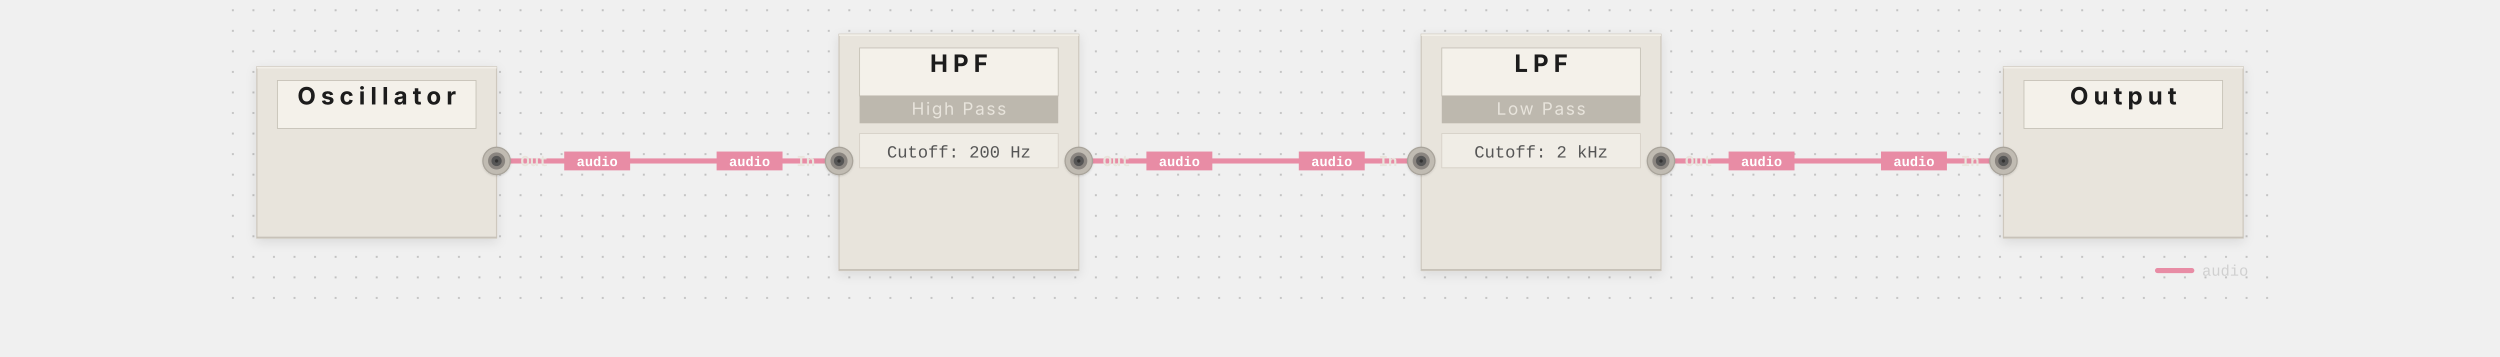
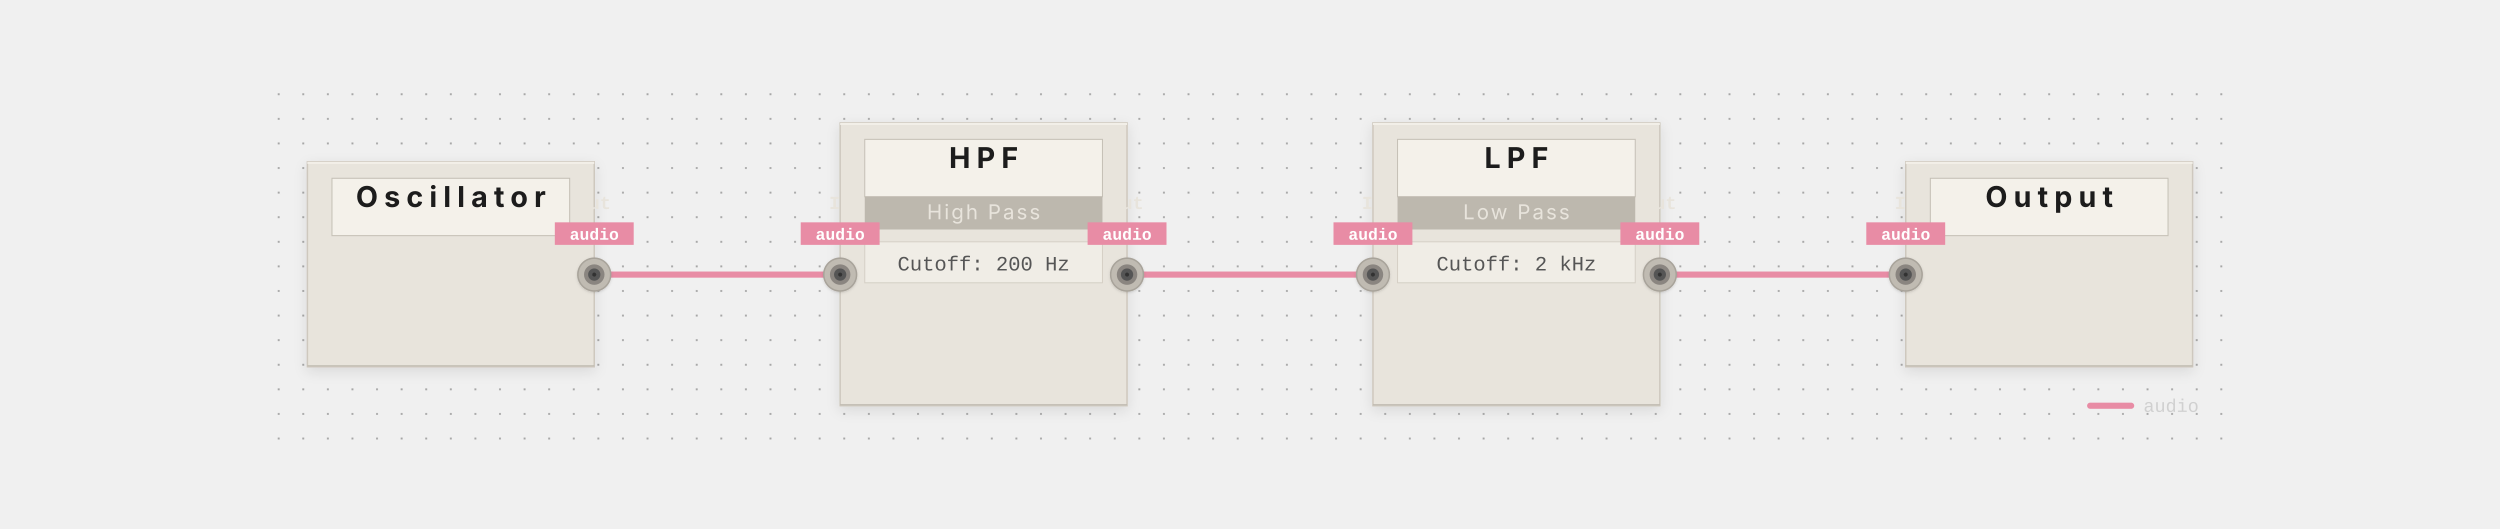
- <svg xmlns="http://www.w3.org/2000/svg" viewBox="-130 0 1460 208" width="100%" data-pf-min-width="1460" role="img" aria-labelledby="pf-76dde5-title pf-76dde5-desc">
+ <svg xmlns="http://www.w3.org/2000/svg" viewBox="-130 -40 1220 258" width="100%" data-pf-min-width="1220" role="img" aria-labelledby="pf-bd6147-title pf-bd6147-desc">
  <style>@media print { .pf-panel, .pf-jack { filter: none; } }</style>
  <defs>
-     <filter id="pf-76dde5-panel-shadow" x="-20%" y="-20%" width="140%" height="140%">
+     <filter id="pf-bd6147-panel-shadow" x="-20%" y="-20%" width="140%" height="140%">
      <feDropShadow dx="0" dy="2" stdDeviation="3" flood-opacity="0.1" />
    </filter>
-     <filter id="pf-76dde5-jack-shadow" x="-20%" y="-20%" width="140%" height="140%">
+     <filter id="pf-bd6147-jack-shadow" x="-20%" y="-20%" width="140%" height="140%">
      <feDropShadow dx="0" dy="0.5" stdDeviation="0.8" flood-opacity="0.15" />
    </filter>
-     <pattern id="pf-76dde5-dots" width="12" height="12" patternUnits="userSpaceOnUse">
+     <pattern id="pf-bd6147-dots" width="12" height="12" patternUnits="userSpaceOnUse">
      <circle cx="6" cy="6" r="0.5" fill="#555555" opacity="0.5" />
    </pattern>
  </defs>
  <g class="pf-layer-bg">
-     <rect width="1200" height="178" fill="url(#pf-76dde5-dots)" />
+     <rect width="960" height="178" fill="url(#pf-bd6147-dots)" />
  </g>
  <g class="pf-layer-cables">
-     <path d="M 160 94 C 240 94, 280 94, 360 94" stroke="#e88ca5" stroke-width="3" fill="none" stroke-linecap="round" stroke-linejoin="round" data-connection="conn-0" data-signal="audio" />
-     <path d="M 500 94 C 580 94, 620 94, 700 94" stroke="#e88ca5" stroke-width="3" fill="none" stroke-linecap="round" stroke-linejoin="round" data-connection="conn-1" data-signal="audio" />
-     <path d="M 840 94 C 920 94, 960 94, 1040 94" stroke="#e88ca5" stroke-width="3" fill="none" stroke-linecap="round" stroke-linejoin="round" data-connection="conn-2" data-signal="audio" />
+     <path d="M 160 94 C 208 94, 232 94, 280 94" stroke="#e88ca5" stroke-width="3" fill="none" stroke-linecap="round" stroke-linejoin="round" data-connection="conn-0" data-signal="audio" />
+     <path d="M 420 94 C 468 94, 492 94, 540 94" stroke="#e88ca5" stroke-width="3" fill="none" stroke-linecap="round" stroke-linejoin="round" data-connection="conn-1" data-signal="audio" />
+     <path d="M 680 94 C 728 94, 752 94, 800 94" stroke="#e88ca5" stroke-width="3" fill="none" stroke-linecap="round" stroke-linejoin="round" data-connection="conn-2" data-signal="audio" />
    <circle cx="160" cy="94" r="3.5" fill="#d47a93" />
-     <circle cx="360" cy="94" r="3.5" fill="#d47a93" />
-     <circle cx="500" cy="94" r="3.5" fill="#d47a93" />
-     <circle cx="700" cy="94" r="3.5" fill="#d47a93" />
-     <circle cx="840" cy="94" r="3.5" fill="#d47a93" />
-     <circle cx="1040" cy="94" r="3.5" fill="#d47a93" />
+     <circle cx="280" cy="94" r="3.5" fill="#d47a93" />
+     <circle cx="420" cy="94" r="3.5" fill="#d47a93" />
+     <circle cx="540" cy="94" r="3.5" fill="#d47a93" />
+     <circle cx="680" cy="94" r="3.5" fill="#d47a93" />
+     <circle cx="800" cy="94" r="3.5" fill="#d47a93" />
  </g>
  <g class="pf-layer-panels">
-     <g data-module="HPF" filter="url(#pf-76dde5-panel-shadow)">
-       <rect x="360" y="20" width="140" height="138" fill="#e8e4dc" stroke="#cec8be" stroke-width="0.75" rx="0" />
-       <line x1="360" y1="20.5" x2="500" y2="20.5" stroke="#f2efe8" stroke-width="1" />
-       <line x1="360" y1="157.5" x2="500" y2="157.5" stroke="#bdb8ae" stroke-width="0.5" />
-       <rect x="372" y="28" width="116" height="28" fill="#f4f1ea" stroke="#c5c0b6" stroke-width="0.5" />
-       <text x="430" y="42" text-anchor="middle" font-family="system-ui, -apple-system, BlinkMacSystemFont, 'Segoe UI', sans-serif" font-size="14" font-weight="700" fill="#1a1a1a" letter-spacing="3">HPF</text>
-       <rect class="pf-sublabel-bar" x="372" y="56" width="116" height="16" fill="#bdb8ae" />
-       <text x="430" y="67" text-anchor="middle" font-family="system-ui, -apple-system, BlinkMacSystemFont, 'Segoe UI', sans-serif" font-size="10" fill="#e8e4dc" letter-spacing="1">High Pass</text>
+     <g data-module="HPF" filter="url(#pf-bd6147-panel-shadow)">
+       <rect x="280" y="20" width="140" height="138" fill="#e8e4dc" stroke="#cec8be" stroke-width="0.75" rx="0" />
+       <line x1="280" y1="20.5" x2="420" y2="20.5" stroke="#f2efe8" stroke-width="1" />
+       <line x1="280" y1="157.5" x2="420" y2="157.5" stroke="#bdb8ae" stroke-width="0.5" />
+       <rect x="292" y="28" width="116" height="28" fill="#f4f1ea" stroke="#c5c0b6" stroke-width="0.5" />
+       <text x="350" y="42" text-anchor="middle" font-family="system-ui, -apple-system, BlinkMacSystemFont, 'Segoe UI', sans-serif" font-size="14" font-weight="700" fill="#1a1a1a" letter-spacing="3">HPF</text>
+       <rect class="pf-sublabel-bar" x="292" y="56" width="116" height="16" fill="#bdb8ae" />
+       <text x="350" y="67" text-anchor="middle" font-family="system-ui, -apple-system, BlinkMacSystemFont, 'Segoe UI', sans-serif" font-size="10" fill="#e8e4dc" letter-spacing="1">High Pass</text>
    </g>
-     <g data-module="LPF" filter="url(#pf-76dde5-panel-shadow)">
-       <rect x="700" y="20" width="140" height="138" fill="#e8e4dc" stroke="#cec8be" stroke-width="0.75" rx="0" />
-       <line x1="700" y1="20.5" x2="840" y2="20.5" stroke="#f2efe8" stroke-width="1" />
-       <line x1="700" y1="157.5" x2="840" y2="157.5" stroke="#bdb8ae" stroke-width="0.5" />
-       <rect x="712" y="28" width="116" height="28" fill="#f4f1ea" stroke="#c5c0b6" stroke-width="0.5" />
-       <text x="770" y="42" text-anchor="middle" font-family="system-ui, -apple-system, BlinkMacSystemFont, 'Segoe UI', sans-serif" font-size="14" font-weight="700" fill="#1a1a1a" letter-spacing="3">LPF</text>
-       <rect class="pf-sublabel-bar" x="712" y="56" width="116" height="16" fill="#bdb8ae" />
-       <text x="770" y="67" text-anchor="middle" font-family="system-ui, -apple-system, BlinkMacSystemFont, 'Segoe UI', sans-serif" font-size="10" fill="#e8e4dc" letter-spacing="1">Low Pass</text>
+     <g data-module="LPF" filter="url(#pf-bd6147-panel-shadow)">
+       <rect x="540" y="20" width="140" height="138" fill="#e8e4dc" stroke="#cec8be" stroke-width="0.75" rx="0" />
+       <line x1="540" y1="20.5" x2="680" y2="20.5" stroke="#f2efe8" stroke-width="1" />
+       <line x1="540" y1="157.5" x2="680" y2="157.5" stroke="#bdb8ae" stroke-width="0.5" />
+       <rect x="552" y="28" width="116" height="28" fill="#f4f1ea" stroke="#c5c0b6" stroke-width="0.5" />
+       <text x="610" y="42" text-anchor="middle" font-family="system-ui, -apple-system, BlinkMacSystemFont, 'Segoe UI', sans-serif" font-size="14" font-weight="700" fill="#1a1a1a" letter-spacing="3">LPF</text>
+       <rect class="pf-sublabel-bar" x="552" y="56" width="116" height="16" fill="#bdb8ae" />
+       <text x="610" y="67" text-anchor="middle" font-family="system-ui, -apple-system, BlinkMacSystemFont, 'Segoe UI', sans-serif" font-size="10" fill="#e8e4dc" letter-spacing="1">Low Pass</text>
    </g>
-     <g data-module="Oscillator" filter="url(#pf-76dde5-panel-shadow)">
+     <g data-module="Oscillator" filter="url(#pf-bd6147-panel-shadow)">
      <rect x="20" y="39" width="140" height="100" fill="#e8e4dc" stroke="#cec8be" stroke-width="0.75" rx="0" />
      <line x1="20" y1="39.5" x2="160" y2="39.5" stroke="#f2efe8" stroke-width="1" />
      <line x1="20" y1="138.5" x2="160" y2="138.5" stroke="#bdb8ae" stroke-width="0.5" />
      <rect x="32" y="47" width="116" height="28" fill="#f4f1ea" stroke="#c5c0b6" stroke-width="0.5" />
      <text x="90" y="61" text-anchor="middle" font-family="system-ui, -apple-system, BlinkMacSystemFont, 'Segoe UI', sans-serif" font-size="14" font-weight="700" fill="#1a1a1a" letter-spacing="3">Oscillator</text>
    </g>
-     <g data-module="Output" filter="url(#pf-76dde5-panel-shadow)">
-       <rect x="1040" y="39" width="140" height="100" fill="#e8e4dc" stroke="#cec8be" stroke-width="0.75" rx="0" />
-       <line x1="1040" y1="39.5" x2="1180" y2="39.5" stroke="#f2efe8" stroke-width="1" />
-       <line x1="1040" y1="138.5" x2="1180" y2="138.5" stroke="#bdb8ae" stroke-width="0.5" />
-       <rect x="1052" y="47" width="116" height="28" fill="#f4f1ea" stroke="#c5c0b6" stroke-width="0.5" />
-       <text x="1110" y="61" text-anchor="middle" font-family="system-ui, -apple-system, BlinkMacSystemFont, 'Segoe UI', sans-serif" font-size="14" font-weight="700" fill="#1a1a1a" letter-spacing="3">Output</text>
+     <g data-module="Output" filter="url(#pf-bd6147-panel-shadow)">
+       <rect x="800" y="39" width="140" height="100" fill="#e8e4dc" stroke="#cec8be" stroke-width="0.75" rx="0" />
+       <line x1="800" y1="39.5" x2="940" y2="39.5" stroke="#f2efe8" stroke-width="1" />
+       <line x1="800" y1="138.5" x2="940" y2="138.5" stroke="#bdb8ae" stroke-width="0.5" />
+       <rect x="812" y="47" width="116" height="28" fill="#f4f1ea" stroke="#c5c0b6" stroke-width="0.5" />
+       <text x="870" y="61" text-anchor="middle" font-family="system-ui, -apple-system, BlinkMacSystemFont, 'Segoe UI', sans-serif" font-size="14" font-weight="700" fill="#1a1a1a" letter-spacing="3">Output</text>
    </g>
  </g>
  <g class="pf-layer-params">
-     <rect x="372" y="78" width="116" height="20" fill="#f0ede6" stroke="#d5d0c6" stroke-width="0.5" />
-     <text x="430" y="92" text-anchor="middle" font-family="'SF Mono', 'Fira Code', Consolas, 'Courier New', monospace" font-size="10" fill="#555555">Cutoff: 200 Hz</text>
-     <rect x="712" y="78" width="116" height="20" fill="#f0ede6" stroke="#d5d0c6" stroke-width="0.5" />
-     <text x="770" y="92" text-anchor="middle" font-family="'SF Mono', 'Fira Code', Consolas, 'Courier New', monospace" font-size="10" fill="#555555">Cutoff: 2 kHz</text>
+     <rect x="292" y="78" width="116" height="20" fill="#f0ede6" stroke="#d5d0c6" stroke-width="0.5" />
+     <text x="350" y="92" text-anchor="middle" font-family="'SF Mono', 'Fira Code', Consolas, 'Courier New', monospace" font-size="10" fill="#555555">Cutoff: 200 Hz</text>
+     <rect x="552" y="78" width="116" height="20" fill="#f0ede6" stroke="#d5d0c6" stroke-width="0.5" />
+     <text x="610" y="92" text-anchor="middle" font-family="'SF Mono', 'Fira Code', Consolas, 'Courier New', monospace" font-size="10" fill="#555555">Cutoff: 2 kHz</text>
  </g>
  <g class="pf-layer-jacks">
-     <g data-port="hpf.in" filter="url(#pf-76dde5-jack-shadow)">
-       <circle cx="360" cy="94" r="8" fill="#c0bbb2" stroke="#a8a39a" stroke-width="0.75" />
-       <circle cx="360" cy="94" r="5" fill="#8a8580" />
-       <circle cx="360" cy="94" r="3" fill="#555555" />
-       <circle cx="360" cy="94" r="1" fill="#333333" />
+     <g data-port="hpf.in" filter="url(#pf-bd6147-jack-shadow)">
+       <circle cx="280" cy="94" r="8" fill="#c0bbb2" stroke="#a8a39a" stroke-width="0.75" />
+       <circle cx="280" cy="94" r="5" fill="#8a8580" />
+       <circle cx="280" cy="94" r="3" fill="#555555" />
+       <circle cx="280" cy="94" r="1" fill="#333333" />
    </g>
-     <g data-port="hpf.out" filter="url(#pf-76dde5-jack-shadow)">
-       <circle cx="500" cy="94" r="8" fill="#c0bbb2" stroke="#a8a39a" stroke-width="0.75" />
-       <circle cx="500" cy="94" r="5" fill="#8a8580" />
-       <circle cx="500" cy="94" r="3" fill="#555555" />
-       <circle cx="500" cy="94" r="1" fill="#333333" />
+     <g data-port="hpf.out" filter="url(#pf-bd6147-jack-shadow)">
+       <circle cx="420" cy="94" r="8" fill="#c0bbb2" stroke="#a8a39a" stroke-width="0.75" />
+       <circle cx="420" cy="94" r="5" fill="#8a8580" />
+       <circle cx="420" cy="94" r="3" fill="#555555" />
+       <circle cx="420" cy="94" r="1" fill="#333333" />
    </g>
-     <g data-port="lpf.in" filter="url(#pf-76dde5-jack-shadow)">
-       <circle cx="700" cy="94" r="8" fill="#c0bbb2" stroke="#a8a39a" stroke-width="0.75" />
-       <circle cx="700" cy="94" r="5" fill="#8a8580" />
-       <circle cx="700" cy="94" r="3" fill="#555555" />
-       <circle cx="700" cy="94" r="1" fill="#333333" />
+     <g data-port="lpf.in" filter="url(#pf-bd6147-jack-shadow)">
+       <circle cx="540" cy="94" r="8" fill="#c0bbb2" stroke="#a8a39a" stroke-width="0.75" />
+       <circle cx="540" cy="94" r="5" fill="#8a8580" />
+       <circle cx="540" cy="94" r="3" fill="#555555" />
+       <circle cx="540" cy="94" r="1" fill="#333333" />
    </g>
-     <g data-port="lpf.out" filter="url(#pf-76dde5-jack-shadow)">
-       <circle cx="840" cy="94" r="8" fill="#c0bbb2" stroke="#a8a39a" stroke-width="0.75" />
-       <circle cx="840" cy="94" r="5" fill="#8a8580" />
-       <circle cx="840" cy="94" r="3" fill="#555555" />
-       <circle cx="840" cy="94" r="1" fill="#333333" />
+     <g data-port="lpf.out" filter="url(#pf-bd6147-jack-shadow)">
+       <circle cx="680" cy="94" r="8" fill="#c0bbb2" stroke="#a8a39a" stroke-width="0.75" />
+       <circle cx="680" cy="94" r="5" fill="#8a8580" />
+       <circle cx="680" cy="94" r="3" fill="#555555" />
+       <circle cx="680" cy="94" r="1" fill="#333333" />
    </g>
-     <g data-port="oscillator.out" filter="url(#pf-76dde5-jack-shadow)">
+     <g data-port="oscillator.out" filter="url(#pf-bd6147-jack-shadow)">
      <circle cx="160" cy="94" r="8" fill="#c0bbb2" stroke="#a8a39a" stroke-width="0.75" />
      <circle cx="160" cy="94" r="5" fill="#8a8580" />
      <circle cx="160" cy="94" r="3" fill="#555555" />
      <circle cx="160" cy="94" r="1" fill="#333333" />
    </g>
-     <g data-port="output.in" filter="url(#pf-76dde5-jack-shadow)">
-       <circle cx="1040" cy="94" r="8" fill="#c0bbb2" stroke="#a8a39a" stroke-width="0.75" />
-       <circle cx="1040" cy="94" r="5" fill="#8a8580" />
-       <circle cx="1040" cy="94" r="3" fill="#555555" />
-       <circle cx="1040" cy="94" r="1" fill="#333333" />
+     <g data-port="output.in" filter="url(#pf-bd6147-jack-shadow)">
+       <circle cx="800" cy="94" r="8" fill="#c0bbb2" stroke="#a8a39a" stroke-width="0.75" />
+       <circle cx="800" cy="94" r="5" fill="#8a8580" />
+       <circle cx="800" cy="94" r="3" fill="#555555" />
+       <circle cx="800" cy="94" r="1" fill="#333333" />
    </g>
  </g>
  <g class="pf-layer-labels">
-     <text x="346" y="97" font-family="'SF Mono', 'Fira Code', Consolas, 'Courier New', monospace" font-size="9" fill="#e8e4dc" font-weight="600" text-anchor="end">In</text>
-     <rect class="pf-port-pill" x="288.5" y="88.5" width="38.5" height="11" rx="0" fill="#e88ca5" data-signal="audio" />
-     <text class="pf-port-pill-text" x="307.75" y="97" text-anchor="middle" font-family="'SF Mono', 'Fira Code', Consolas, 'Courier New', monospace" font-size="8" fill="#ffffff" font-weight="600">audio</text>
-     <text x="514" y="97" font-family="'SF Mono', 'Fira Code', Consolas, 'Courier New', monospace" font-size="9" fill="#e8e4dc" font-weight="600" text-anchor="start">Out</text>
-     <rect class="pf-port-pill" x="539.5" y="88.5" width="38.5" height="11" rx="0" fill="#e88ca5" data-signal="audio" />
-     <text class="pf-port-pill-text" x="558.75" y="97" text-anchor="middle" font-family="'SF Mono', 'Fira Code', Consolas, 'Courier New', monospace" font-size="8" fill="#ffffff" font-weight="600">audio</text>
-     <text x="686" y="97" font-family="'SF Mono', 'Fira Code', Consolas, 'Courier New', monospace" font-size="9" fill="#e8e4dc" font-weight="600" text-anchor="end">In</text>
-     <rect class="pf-port-pill" x="628.5" y="88.5" width="38.5" height="11" rx="0" fill="#e88ca5" data-signal="audio" />
-     <text class="pf-port-pill-text" x="647.75" y="97" text-anchor="middle" font-family="'SF Mono', 'Fira Code', Consolas, 'Courier New', monospace" font-size="8" fill="#ffffff" font-weight="600">audio</text>
-     <text x="854" y="97" font-family="'SF Mono', 'Fira Code', Consolas, 'Courier New', monospace" font-size="9" fill="#e8e4dc" font-weight="600" text-anchor="start">Out</text>
-     <rect class="pf-port-pill" x="879.5" y="88.5" width="38.5" height="11" rx="0" fill="#e88ca5" data-signal="audio" />
-     <text class="pf-port-pill-text" x="898.75" y="97" text-anchor="middle" font-family="'SF Mono', 'Fira Code', Consolas, 'Courier New', monospace" font-size="8" fill="#ffffff" font-weight="600">audio</text>
-     <text x="174" y="97" font-family="'SF Mono', 'Fira Code', Consolas, 'Courier New', monospace" font-size="9" fill="#e8e4dc" font-weight="600" text-anchor="start">Out</text>
-     <rect class="pf-port-pill" x="199.5" y="88.5" width="38.5" height="11" rx="0" fill="#e88ca5" data-signal="audio" />
-     <text class="pf-port-pill-text" x="218.75" y="97" text-anchor="middle" font-family="'SF Mono', 'Fira Code', Consolas, 'Courier New', monospace" font-size="8" fill="#ffffff" font-weight="600">audio</text>
-     <text x="1026" y="97" font-family="'SF Mono', 'Fira Code', Consolas, 'Courier New', monospace" font-size="9" fill="#e8e4dc" font-weight="600" text-anchor="end">In</text>
-     <rect class="pf-port-pill" x="968.5" y="88.5" width="38.5" height="11" rx="0" fill="#e88ca5" data-signal="audio" />
-     <text class="pf-port-pill-text" x="987.75" y="97" text-anchor="middle" font-family="'SF Mono', 'Fira Code', Consolas, 'Courier New', monospace" font-size="8" fill="#ffffff" font-weight="600">audio</text>
+     <text x="280" y="62" font-family="'SF Mono', 'Fira Code', Consolas, 'Courier New', monospace" font-size="9" fill="#e8e4dc" font-weight="600" text-anchor="middle">In</text>
+     <rect class="pf-port-pill" x="260.75" y="68.5" width="38.5" height="11" rx="0" fill="#e88ca5" data-signal="audio" />
+     <text class="pf-port-pill-text" x="280" y="77" text-anchor="middle" font-family="'SF Mono', 'Fira Code', Consolas, 'Courier New', monospace" font-size="8" fill="#ffffff" font-weight="600">audio</text>
+     <text x="420" y="62" font-family="'SF Mono', 'Fira Code', Consolas, 'Courier New', monospace" font-size="9" fill="#e8e4dc" font-weight="600" text-anchor="middle">Out</text>
+     <rect class="pf-port-pill" x="400.75" y="68.5" width="38.5" height="11" rx="0" fill="#e88ca5" data-signal="audio" />
+     <text class="pf-port-pill-text" x="420" y="77" text-anchor="middle" font-family="'SF Mono', 'Fira Code', Consolas, 'Courier New', monospace" font-size="8" fill="#ffffff" font-weight="600">audio</text>
+     <text x="540" y="62" font-family="'SF Mono', 'Fira Code', Consolas, 'Courier New', monospace" font-size="9" fill="#e8e4dc" font-weight="600" text-anchor="middle">In</text>
+     <rect class="pf-port-pill" x="520.75" y="68.5" width="38.5" height="11" rx="0" fill="#e88ca5" data-signal="audio" />
+     <text class="pf-port-pill-text" x="540" y="77" text-anchor="middle" font-family="'SF Mono', 'Fira Code', Consolas, 'Courier New', monospace" font-size="8" fill="#ffffff" font-weight="600">audio</text>
+     <text x="680" y="62" font-family="'SF Mono', 'Fira Code', Consolas, 'Courier New', monospace" font-size="9" fill="#e8e4dc" font-weight="600" text-anchor="middle">Out</text>
+     <rect class="pf-port-pill" x="660.75" y="68.5" width="38.5" height="11" rx="0" fill="#e88ca5" data-signal="audio" />
+     <text class="pf-port-pill-text" x="680" y="77" text-anchor="middle" font-family="'SF Mono', 'Fira Code', Consolas, 'Courier New', monospace" font-size="8" fill="#ffffff" font-weight="600">audio</text>
+     <text x="160" y="62" font-family="'SF Mono', 'Fira Code', Consolas, 'Courier New', monospace" font-size="9" fill="#e8e4dc" font-weight="600" text-anchor="middle">Out</text>
+     <rect class="pf-port-pill" x="140.75" y="68.5" width="38.5" height="11" rx="0" fill="#e88ca5" data-signal="audio" />
+     <text class="pf-port-pill-text" x="160" y="77" text-anchor="middle" font-family="'SF Mono', 'Fira Code', Consolas, 'Courier New', monospace" font-size="8" fill="#ffffff" font-weight="600">audio</text>
+     <text x="800" y="62" font-family="'SF Mono', 'Fira Code', Consolas, 'Courier New', monospace" font-size="9" fill="#e8e4dc" font-weight="600" text-anchor="middle">In</text>
+     <rect class="pf-port-pill" x="780.75" y="68.5" width="38.5" height="11" rx="0" fill="#e88ca5" data-signal="audio" />
+     <text class="pf-port-pill-text" x="800" y="77" text-anchor="middle" font-family="'SF Mono', 'Fira Code', Consolas, 'Courier New', monospace" font-size="8" fill="#ffffff" font-weight="600">audio</text>
  </g>
  <g class="pf-layer-annotations" />
  <g class="pf-layer-legend">
-     <g transform="translate(1130, 158)">
+     <g transform="translate(890, 158)">
      <line x1="0" y1="0" x2="20" y2="0" stroke="#e88ca5" stroke-width="3" stroke-linecap="round" />
      <text x="26" y="3" font-family="'SF Mono', 'Fira Code', Consolas, 'Courier New', monospace" font-size="9" fill="#d0d0d0">audio</text>
    </g>
  </g>
</svg>
